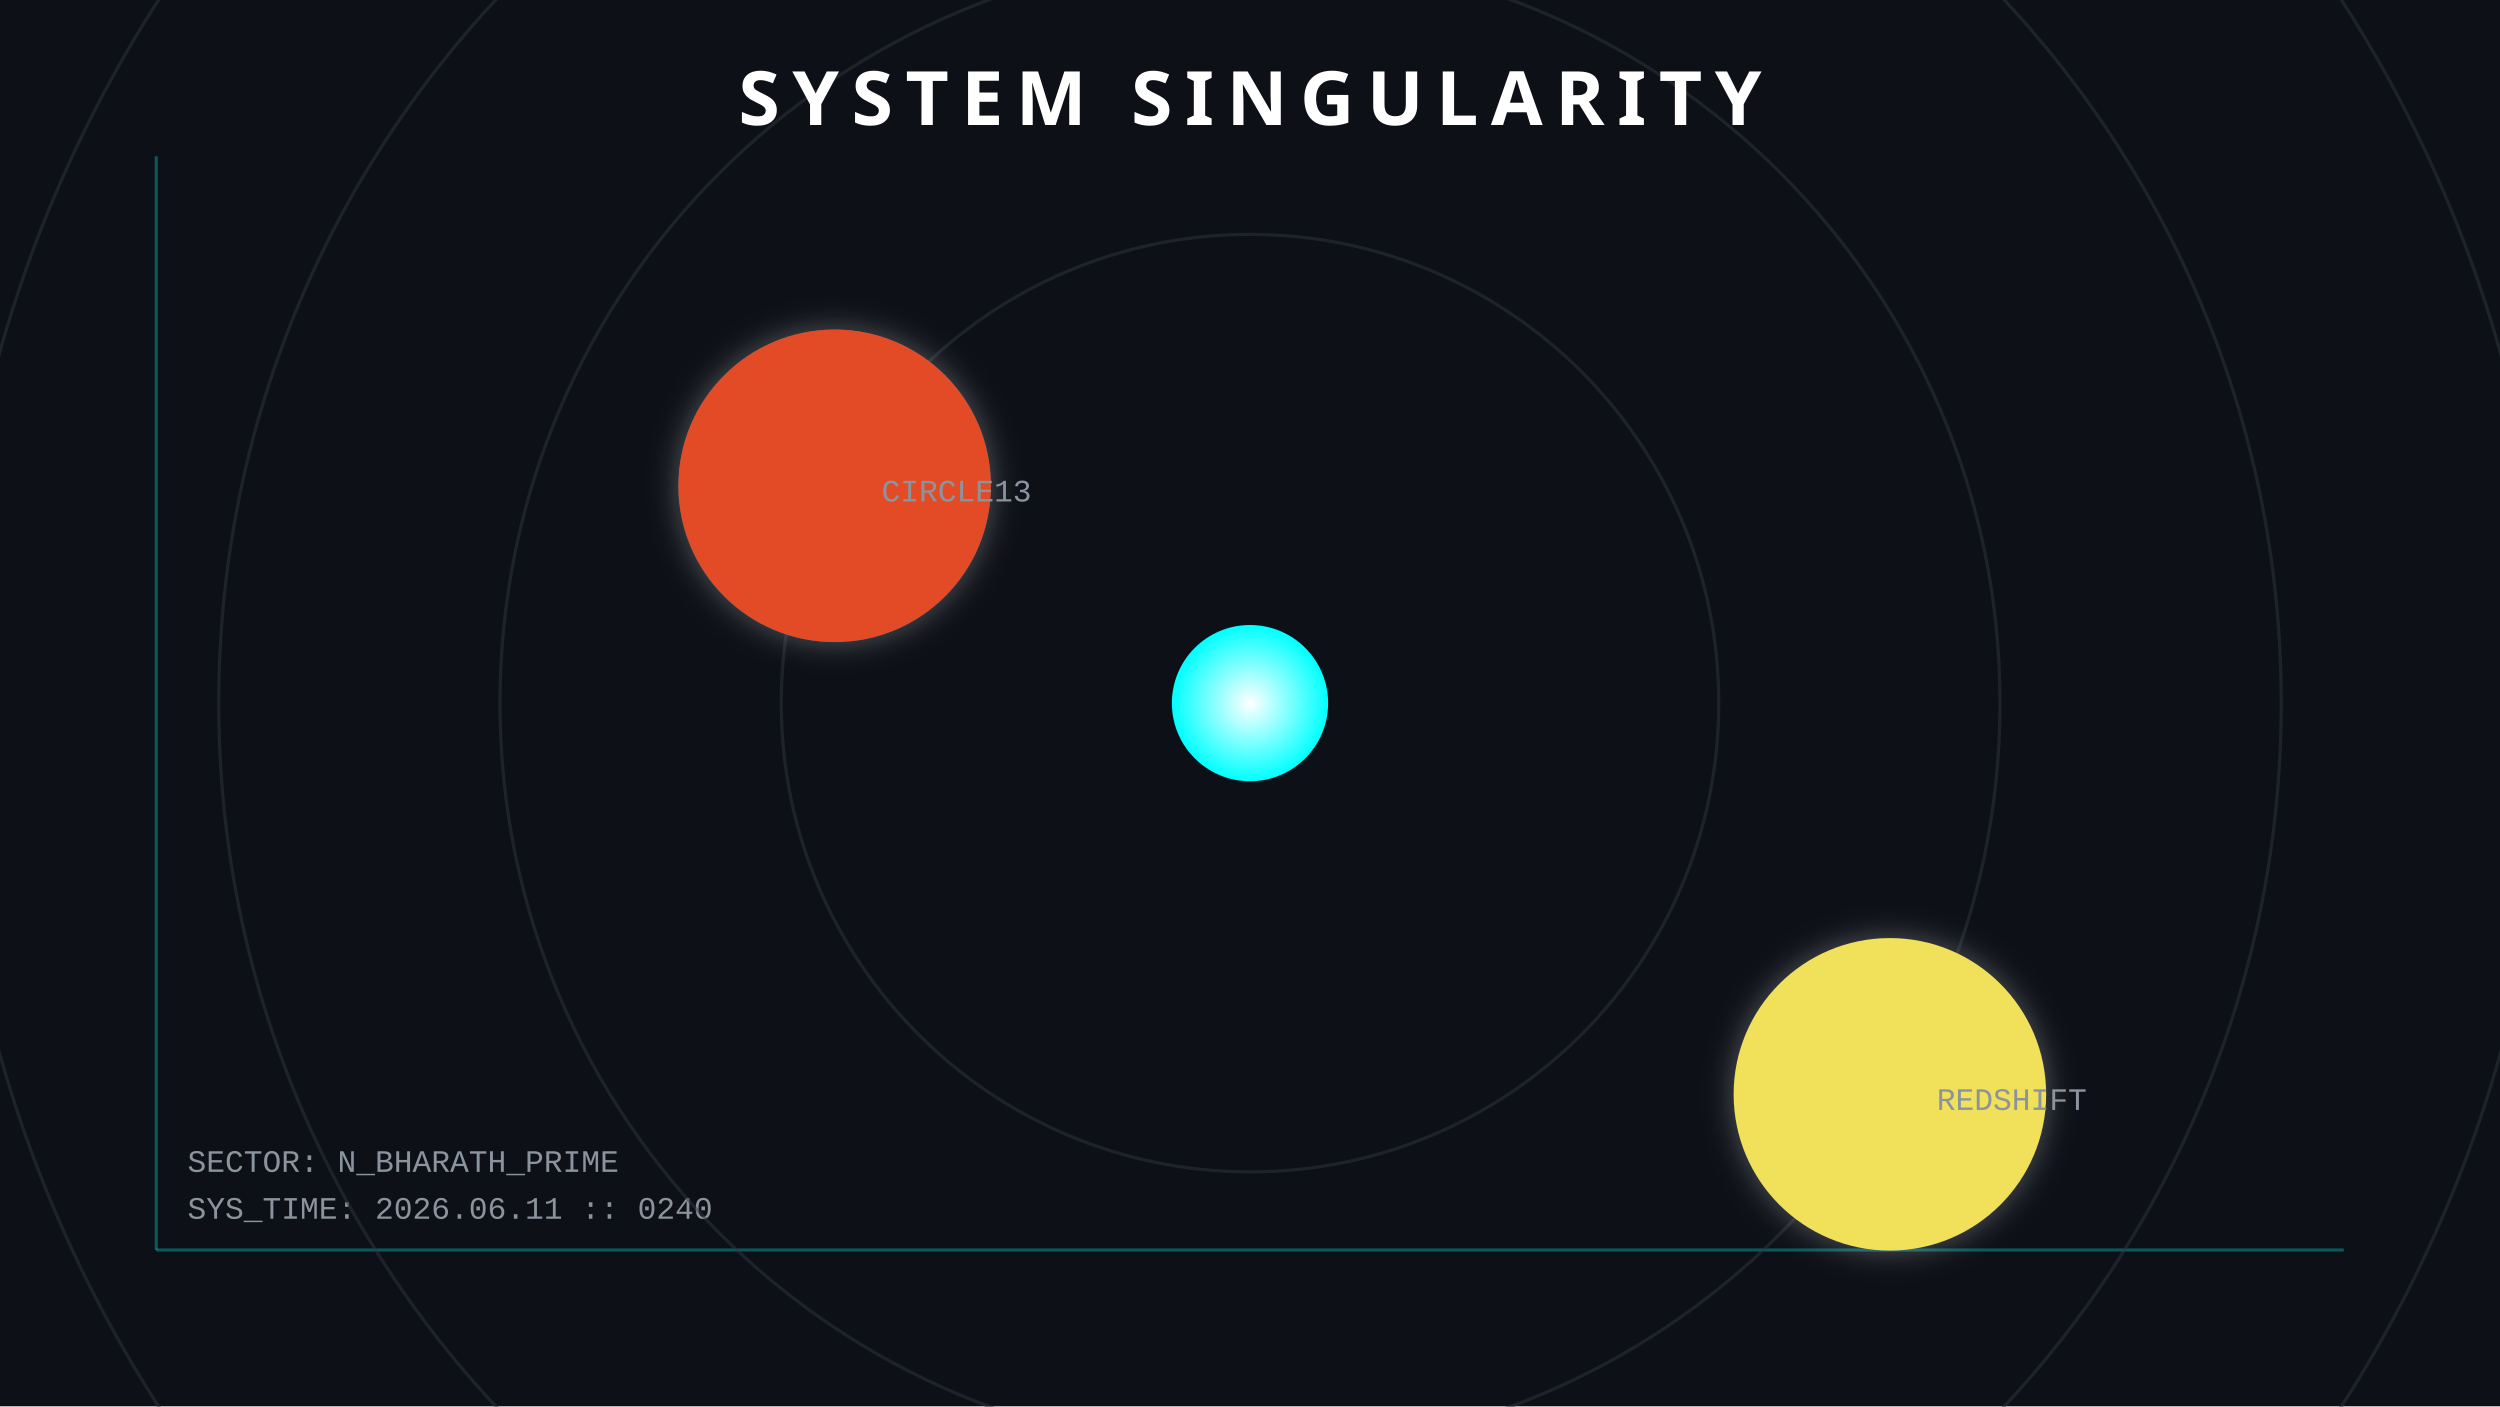
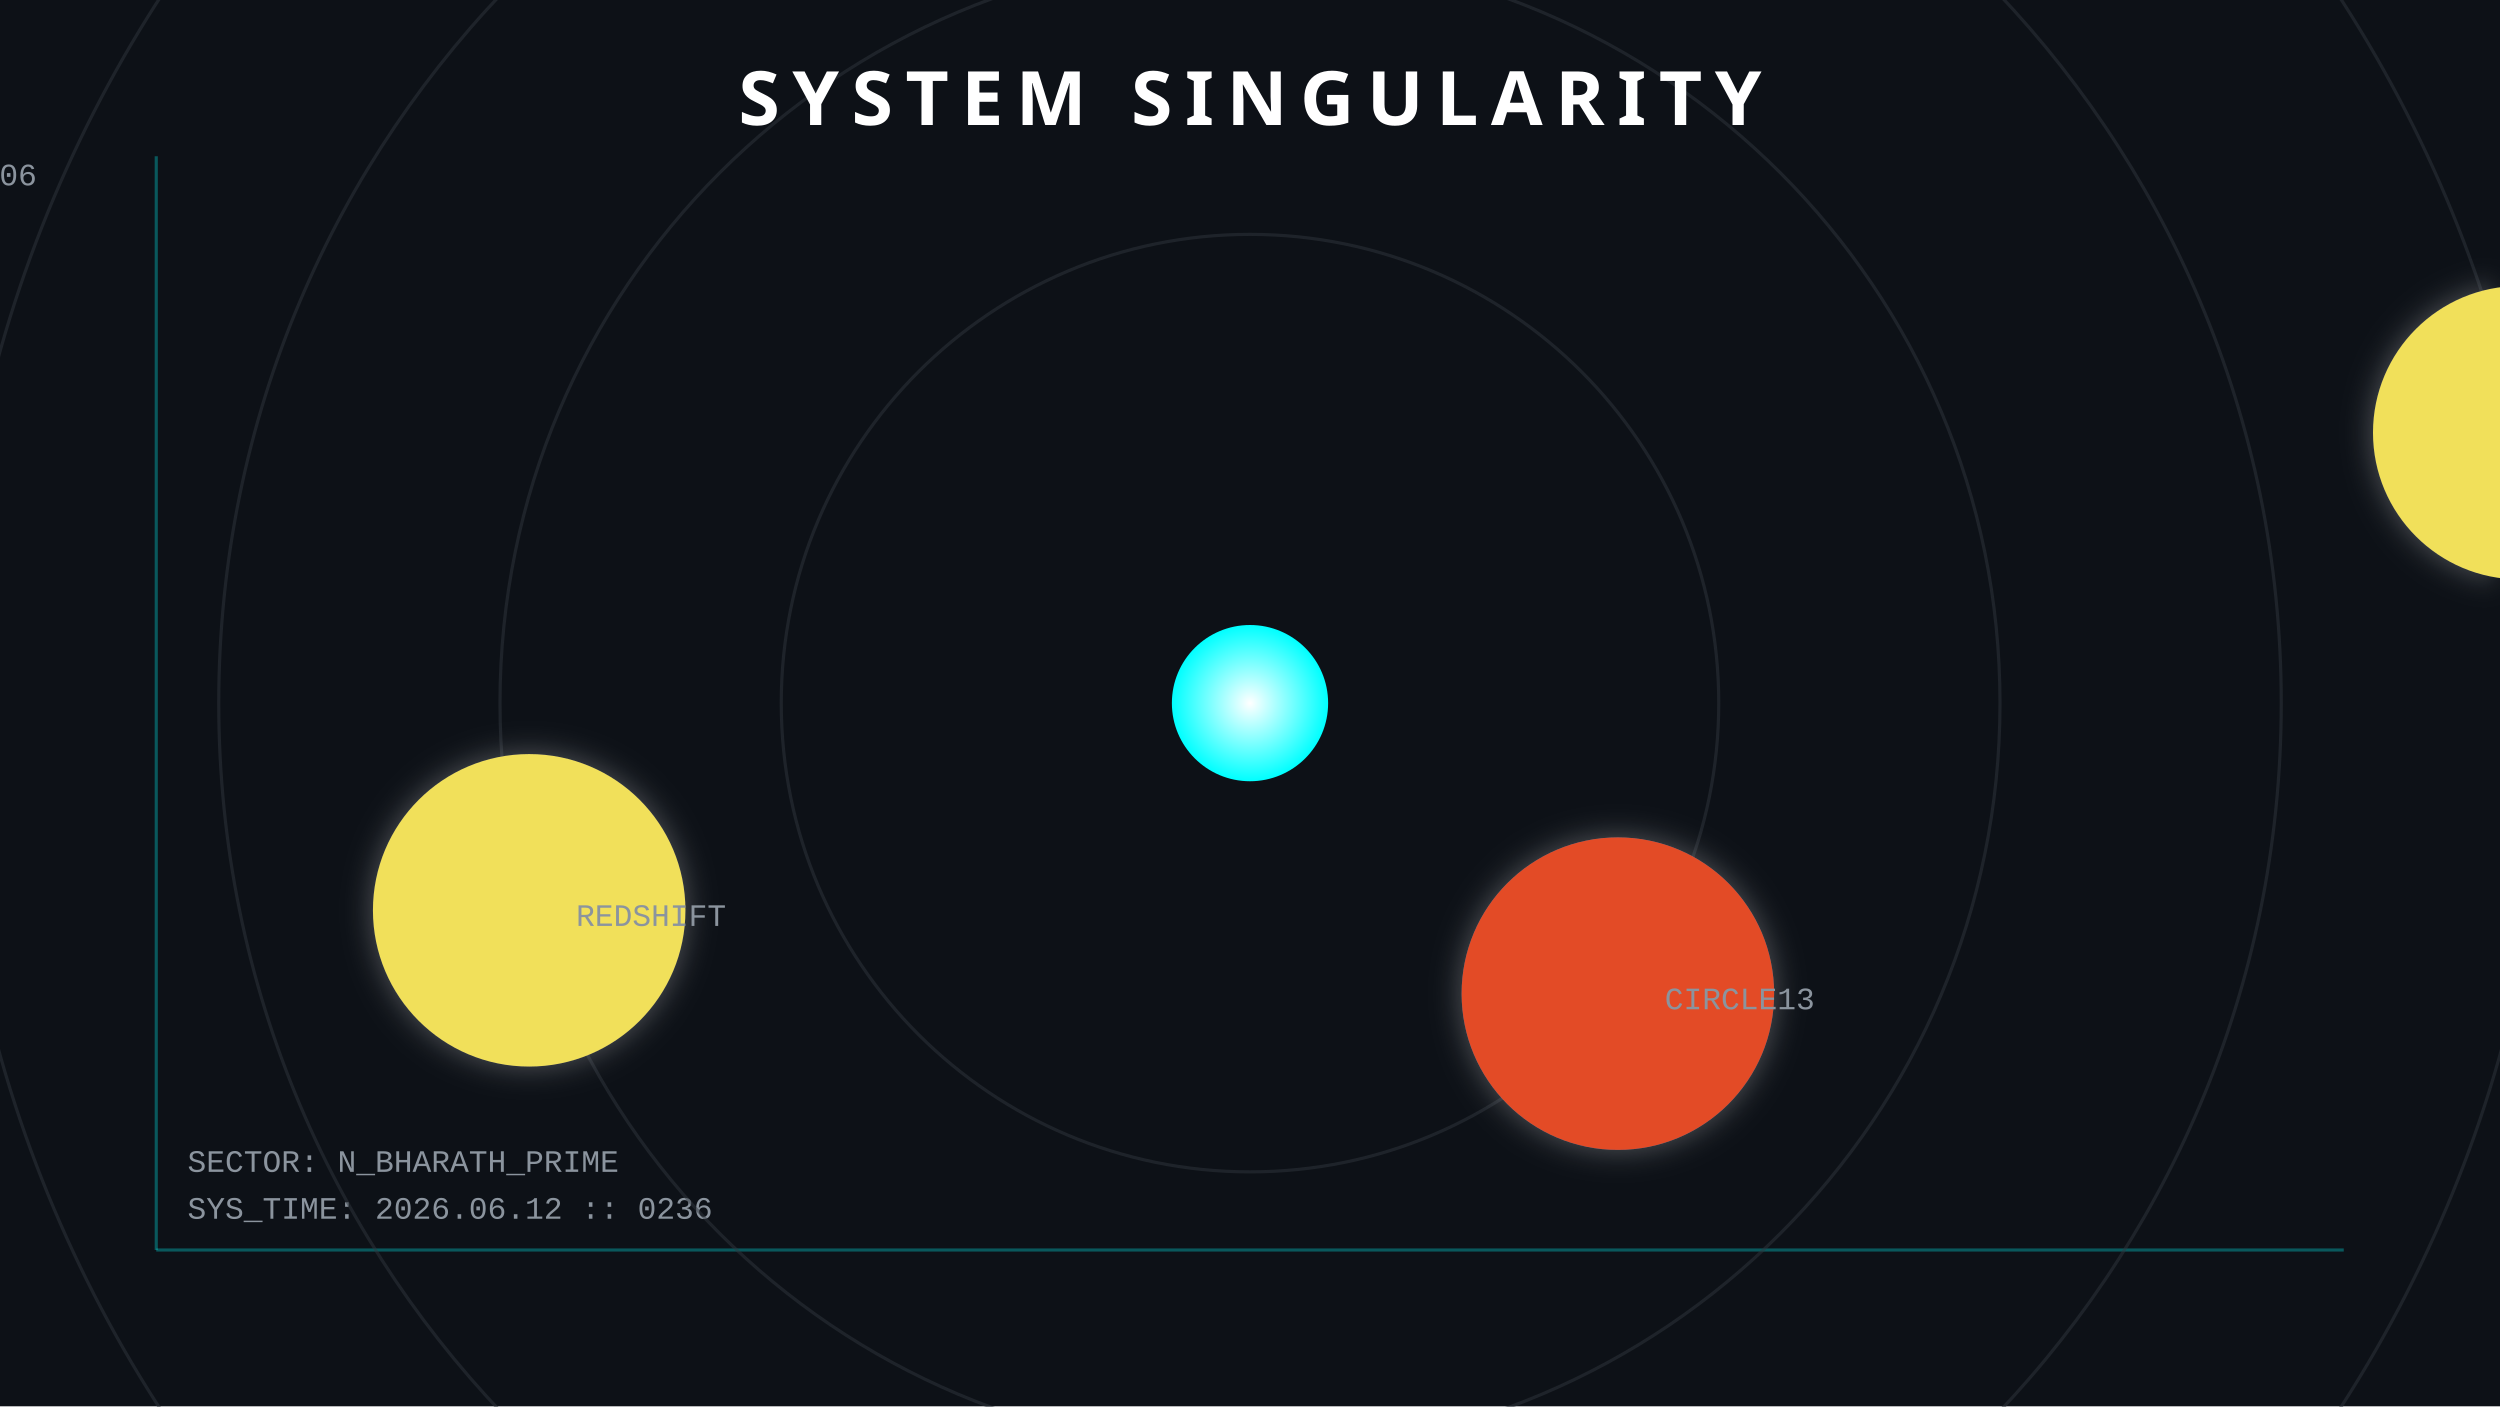
<svg xmlns="http://www.w3.org/2000/svg" width="800" height="450">
  <style>
        .orbit { fill: none; stroke: #30363d; stroke-width: 1; opacity: 0.5; }
        .planet { filter: drop-shadow(0 0 5px rgba(255,255,255,0.3)); }
        .text { font-family: 'Courier New', monospace; fill: #8b949e; font-size: 10px; }
        .title { font-family: sans-serif; fill: white; font-weight: bold; font-size: 24px; letter-spacing: 4px; }
        .hud-line { stroke: #00ffff; stroke-width: 1; opacity: 0.3; }
        
        /* ANIMATIONS */
        @keyframes pulse { 0% { r: 25; opacity: 0.8; } 50% { r: 30; opacity: 0.4; } 100% { r: 25; opacity: 0.8; } }
        .sun { animation: pulse 4s infinite; }
    </style>
  <rect width="100%" height="100%" fill="#0d1117" />
  <line x1="50" y1="50" x2="50" y2="400" class="hud-line" />
  <line x1="50" y1="400" x2="750" y2="400" class="hud-line" />
-   <text x="60" y="390" class="text">SYS_TIME: 2026.06.11 :: 0240</text>
+   <text x="60" y="390" class="text">SYS_TIME: 2026.06.12 :: 0236</text>
  <text x="60" y="375" class="text">SECTOR: N_BHARATH_PRIME</text>
  <circle cx="400" cy="225" r="25" fill="url(#grad1)" class="sun" />
  <defs>
    <radialGradient id="grad1" cx="50%" cy="50%" r="50%" fx="50%" fy="50%">
      <stop offset="0%" style="stop-color:white;stop-opacity:1" />
      <stop offset="100%" style="stop-color:#00ffff;stop-opacity:1" />
    </radialGradient>
  </defs>
  <circle cx="400" cy="225" r="150.0" class="orbit" />
-   <circle cx="267.091" cy="155.464" r="50" fill="#e34c26" class="planet" />
-   <text x="282.091" y="160.464" class="text" fill="white">CIRCLE13</text>
+   <circle cx="517.716" cy="317.968" r="50" fill="#e34c26" class="planet" />
+   <text x="532.716" y="322.968" class="text" fill="white">CIRCLE13</text>
  <circle cx="400" cy="225" r="240.0" class="orbit" />
-   <circle cx="604.765" cy="350.185" r="50" fill="#f1e05a" class="planet" />
-   <text x="619.765" y="355.185" class="text" fill="white">REDSHIFT</text>
+   <circle cx="169.34" cy="291.303" r="50" fill="#f1e05a" class="planet" />
+   <text x="184.34" y="296.303" class="text" fill="white">REDSHIFT</text>
  <circle cx="400" cy="225" r="330.0" class="orbit" />
-   <circle cx="296.007" cy="-88.186" r="50" fill="#e34c26" class="planet" />
-   <text x="311.007" y="-83.186" class="text" fill="white">ALVRYN-AI</text>
+   <circle cx="402.676" cy="-104.989" r="50" fill="#e34c26" class="planet" />
+   <text x="417.676" y="-99.989" class="text" fill="white">ALVRYN-AI</text>
  <circle cx="400" cy="225" r="415.422" class="orbit" />
-   <circle cx="690.091" cy="522.359" r="46.948" fill="#f1e05a" class="planet" />
-   <text x="705.091" y="527.359" class="text" fill="white">DRIFT-CIRCLE13</text>
+   <circle cx="806.307" cy="138.455" r="46.948" fill="#f1e05a" class="planet" />
+   <text x="821.307" y="143.455" class="text" fill="white">DRIFT-CIRCLE13</text>
  <circle cx="400" cy="225" r="461.81" class="orbit" />
-   <circle cx="710.424" cy="-116.913" r="20.925" fill="#2b7489" class="planet" />
-   <text x="725.424" y="-111.913" class="text" fill="white">DSATM-EXAM-SYSTEM-</text>
-   <circle cx="400" cy="225" r="504.947" class="orbit" />
-   <circle cx="413.284" cy="729.772" r="18.758" fill="#8b949e" class="planet" />
-   <text x="428.284" y="734.772" class="text" fill="white">NBHARATH1306</text>
-   <circle cx="400" cy="225" r="547.179" class="orbit" />
-   <circle cx="359.541" cy="770.681" r="18.155" fill="#e34c26" class="planet" />
-   <text x="374.541" y="775.681" class="text" fill="white">WEBSITE-EQUDATOR-TRADING-PLATFORM</text>
-   <circle cx="400" cy="225" r="578.011" class="orbit" />
-   <circle cx="-4.186" cy="-188.196" r="10.555" fill="#8b949e" class="planet" />
-   <text x="10.814" y="-183.196" class="text" fill="white">FLASK</text>
-   <circle cx="400" cy="225" r="608.284" class="orbit" />
-   <circle cx="741.199" cy="-278.581" r="10.182" fill="#8b949e" class="planet" />
-   <text x="756.199" y="-273.581" class="text" fill="white">HCF-INTERNSHIP</text>
-   <circle cx="400" cy="225" r="637.154" class="orbit" />
-   <circle cx="-194.468" cy="454.287" r="9.246" fill="#8b949e" class="planet" />
+   <circle cx="272.826" cy="668.954" r="20.925" fill="#2b7489" class="planet" />
+   <text x="287.826" y="673.954" class="text" fill="white">DSATM-EXAM-SYSTEM-</text>
+   <circle cx="400" cy="225" r="504.948" class="orbit" />
+   <circle cx="-75.222" cy="54.306" r="18.759" fill="#8b949e" class="planet" />
+   <text x="-60.222" y="59.306" class="text" fill="white">NBHARATH1306</text>
+   <circle cx="400" cy="225" r="547.181" class="orbit" />
+   <circle cx="630.758" cy="721.142" r="18.155" fill="#e34c26" class="planet" />
+   <text x="645.758" y="726.142" class="text" fill="white">WEBSITE-EQUDATOR-TRADING-PLATFORM</text>
+   <circle cx="400" cy="225" r="578.013" class="orbit" />
+   <circle cx="-168.054" cy="118.166" r="10.555" fill="#8b949e" class="planet" />
+   <text x="-153.054" y="123.166" class="text" fill="white">FLASK</text>
+   <circle cx="400" cy="225" r="608.286" class="orbit" />
+   <circle cx="927.648" cy="-77.655" r="10.182" fill="#8b949e" class="planet" />
+   <text x="942.648" y="-72.655" class="text" fill="white">HCF-INTERNSHIP</text>
+   <circle cx="400" cy="225" r="637.155" class="orbit" />
+   <circle cx="1011.478" cy="404.055" r="9.246" fill="#8b949e" class="planet" />
  <text x="400" y="40" text-anchor="middle" class="title">SYSTEM SINGULARITY</text>
</svg>
